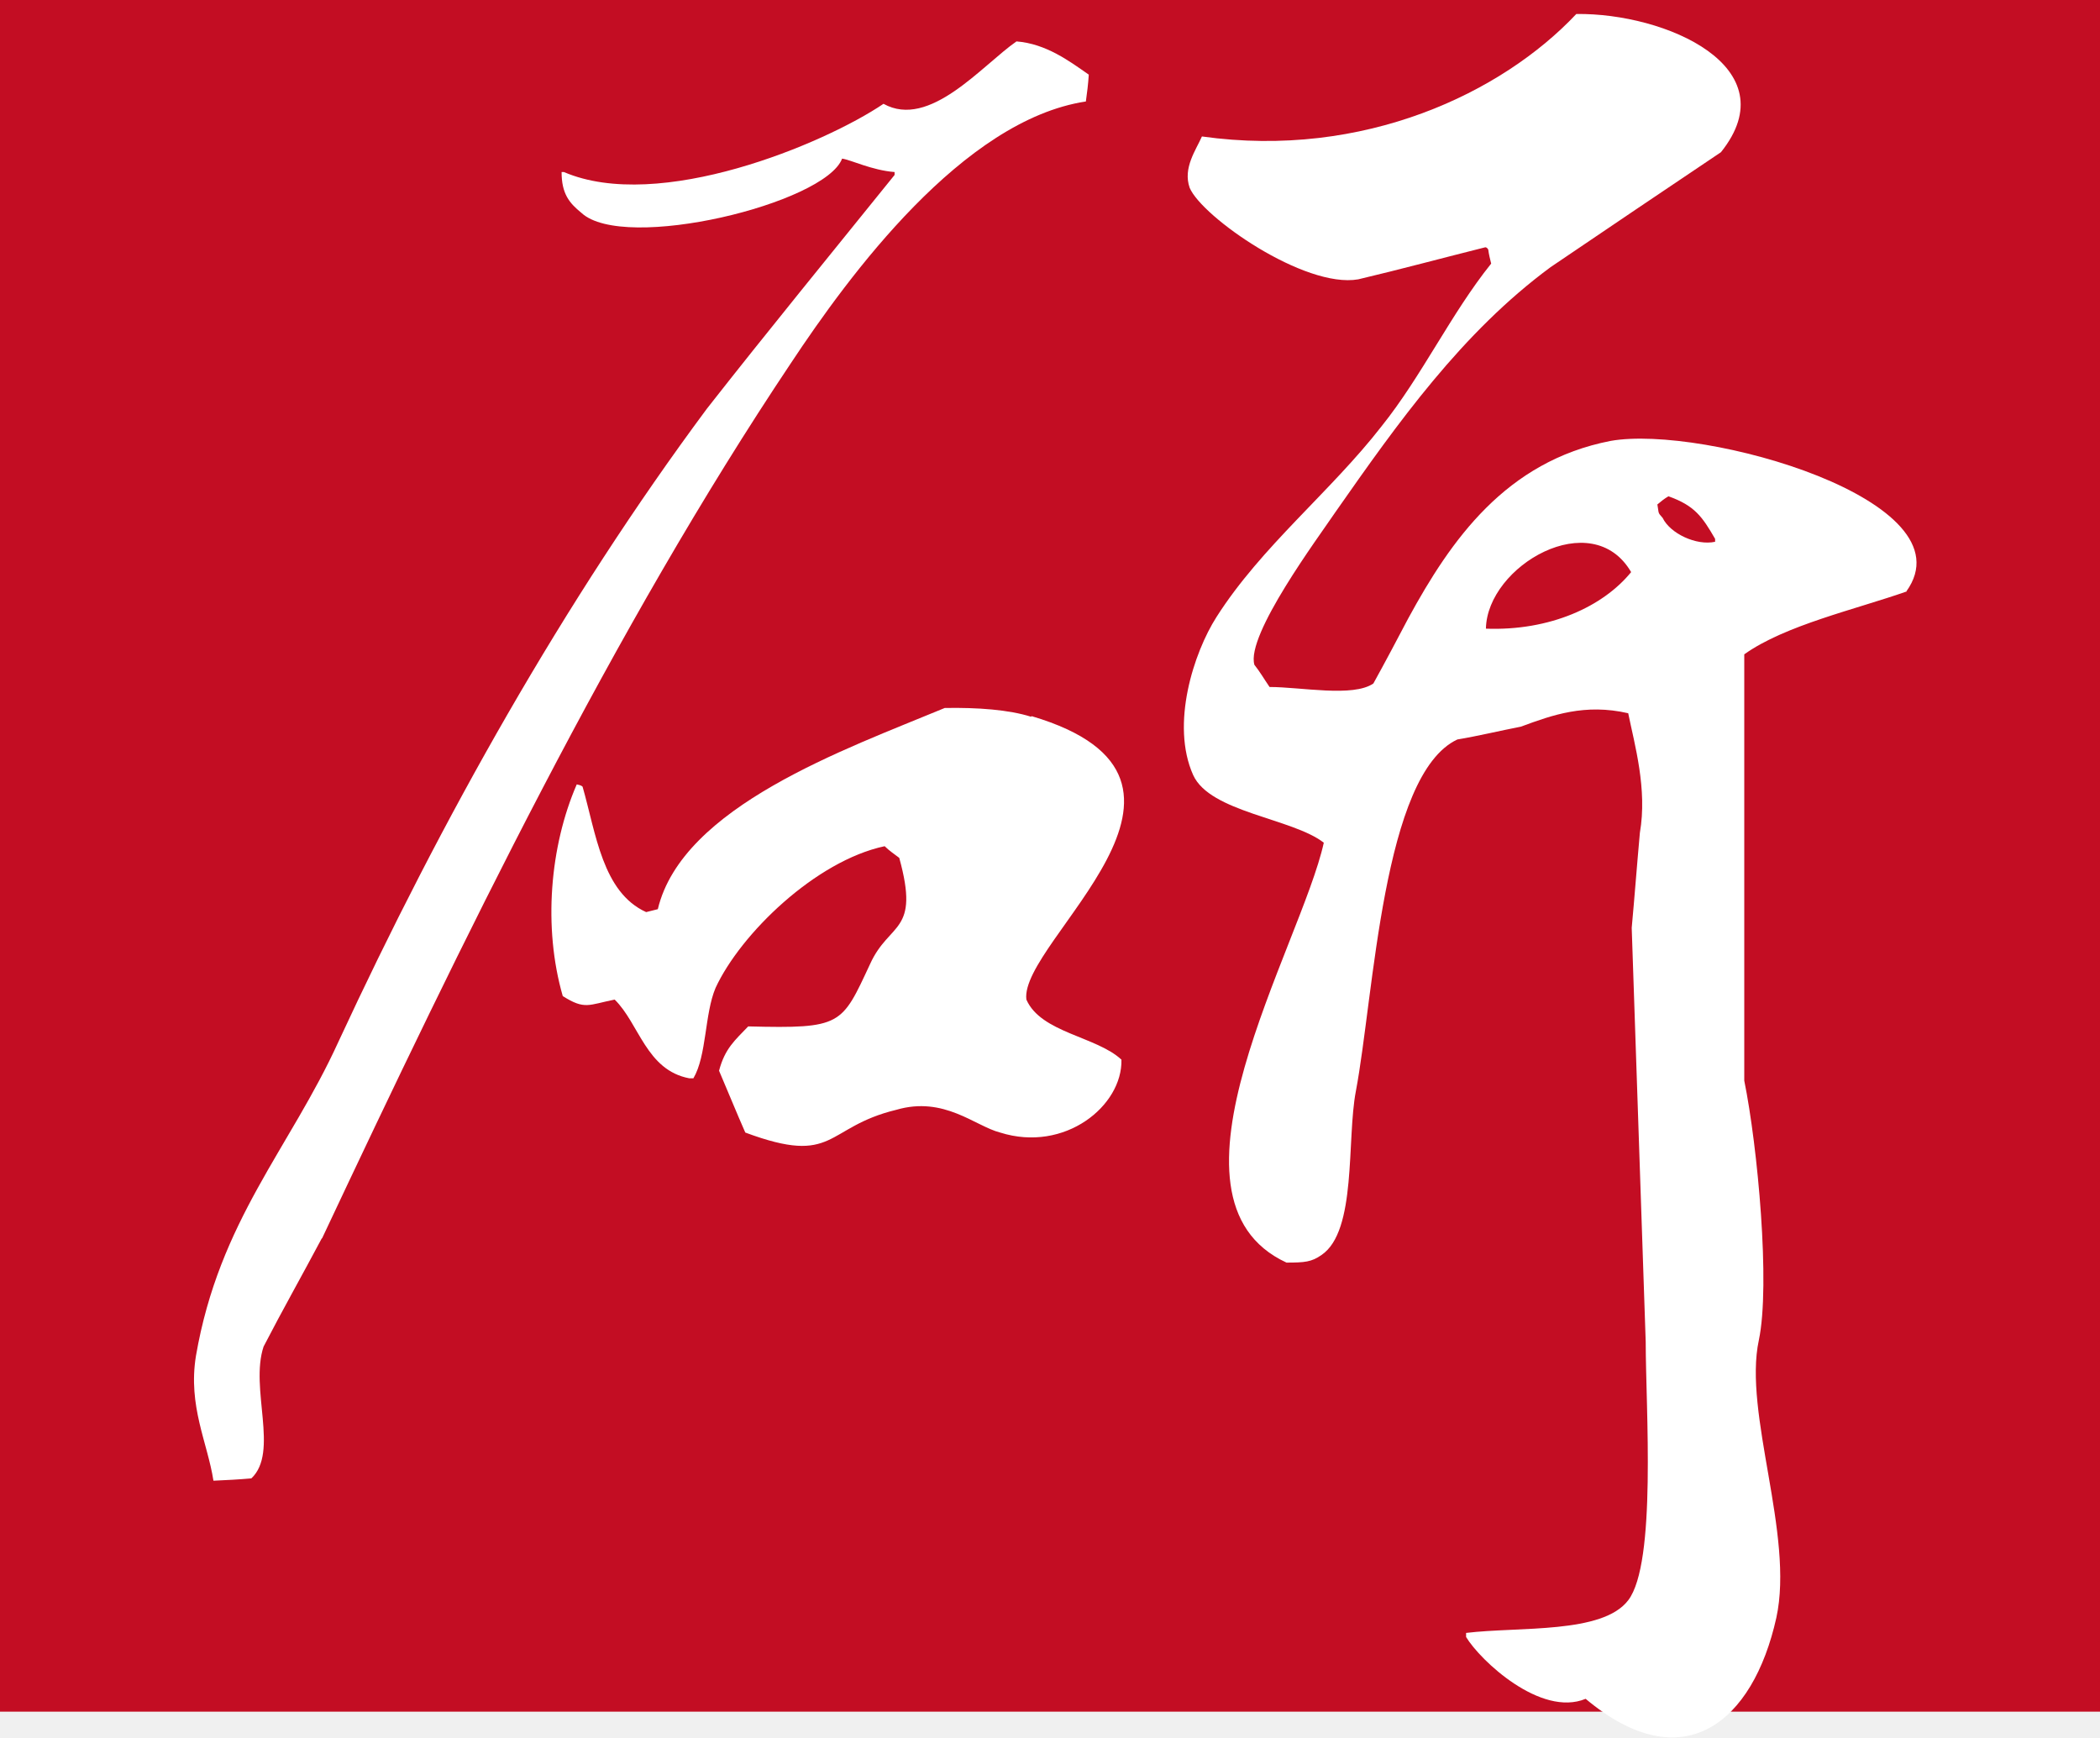
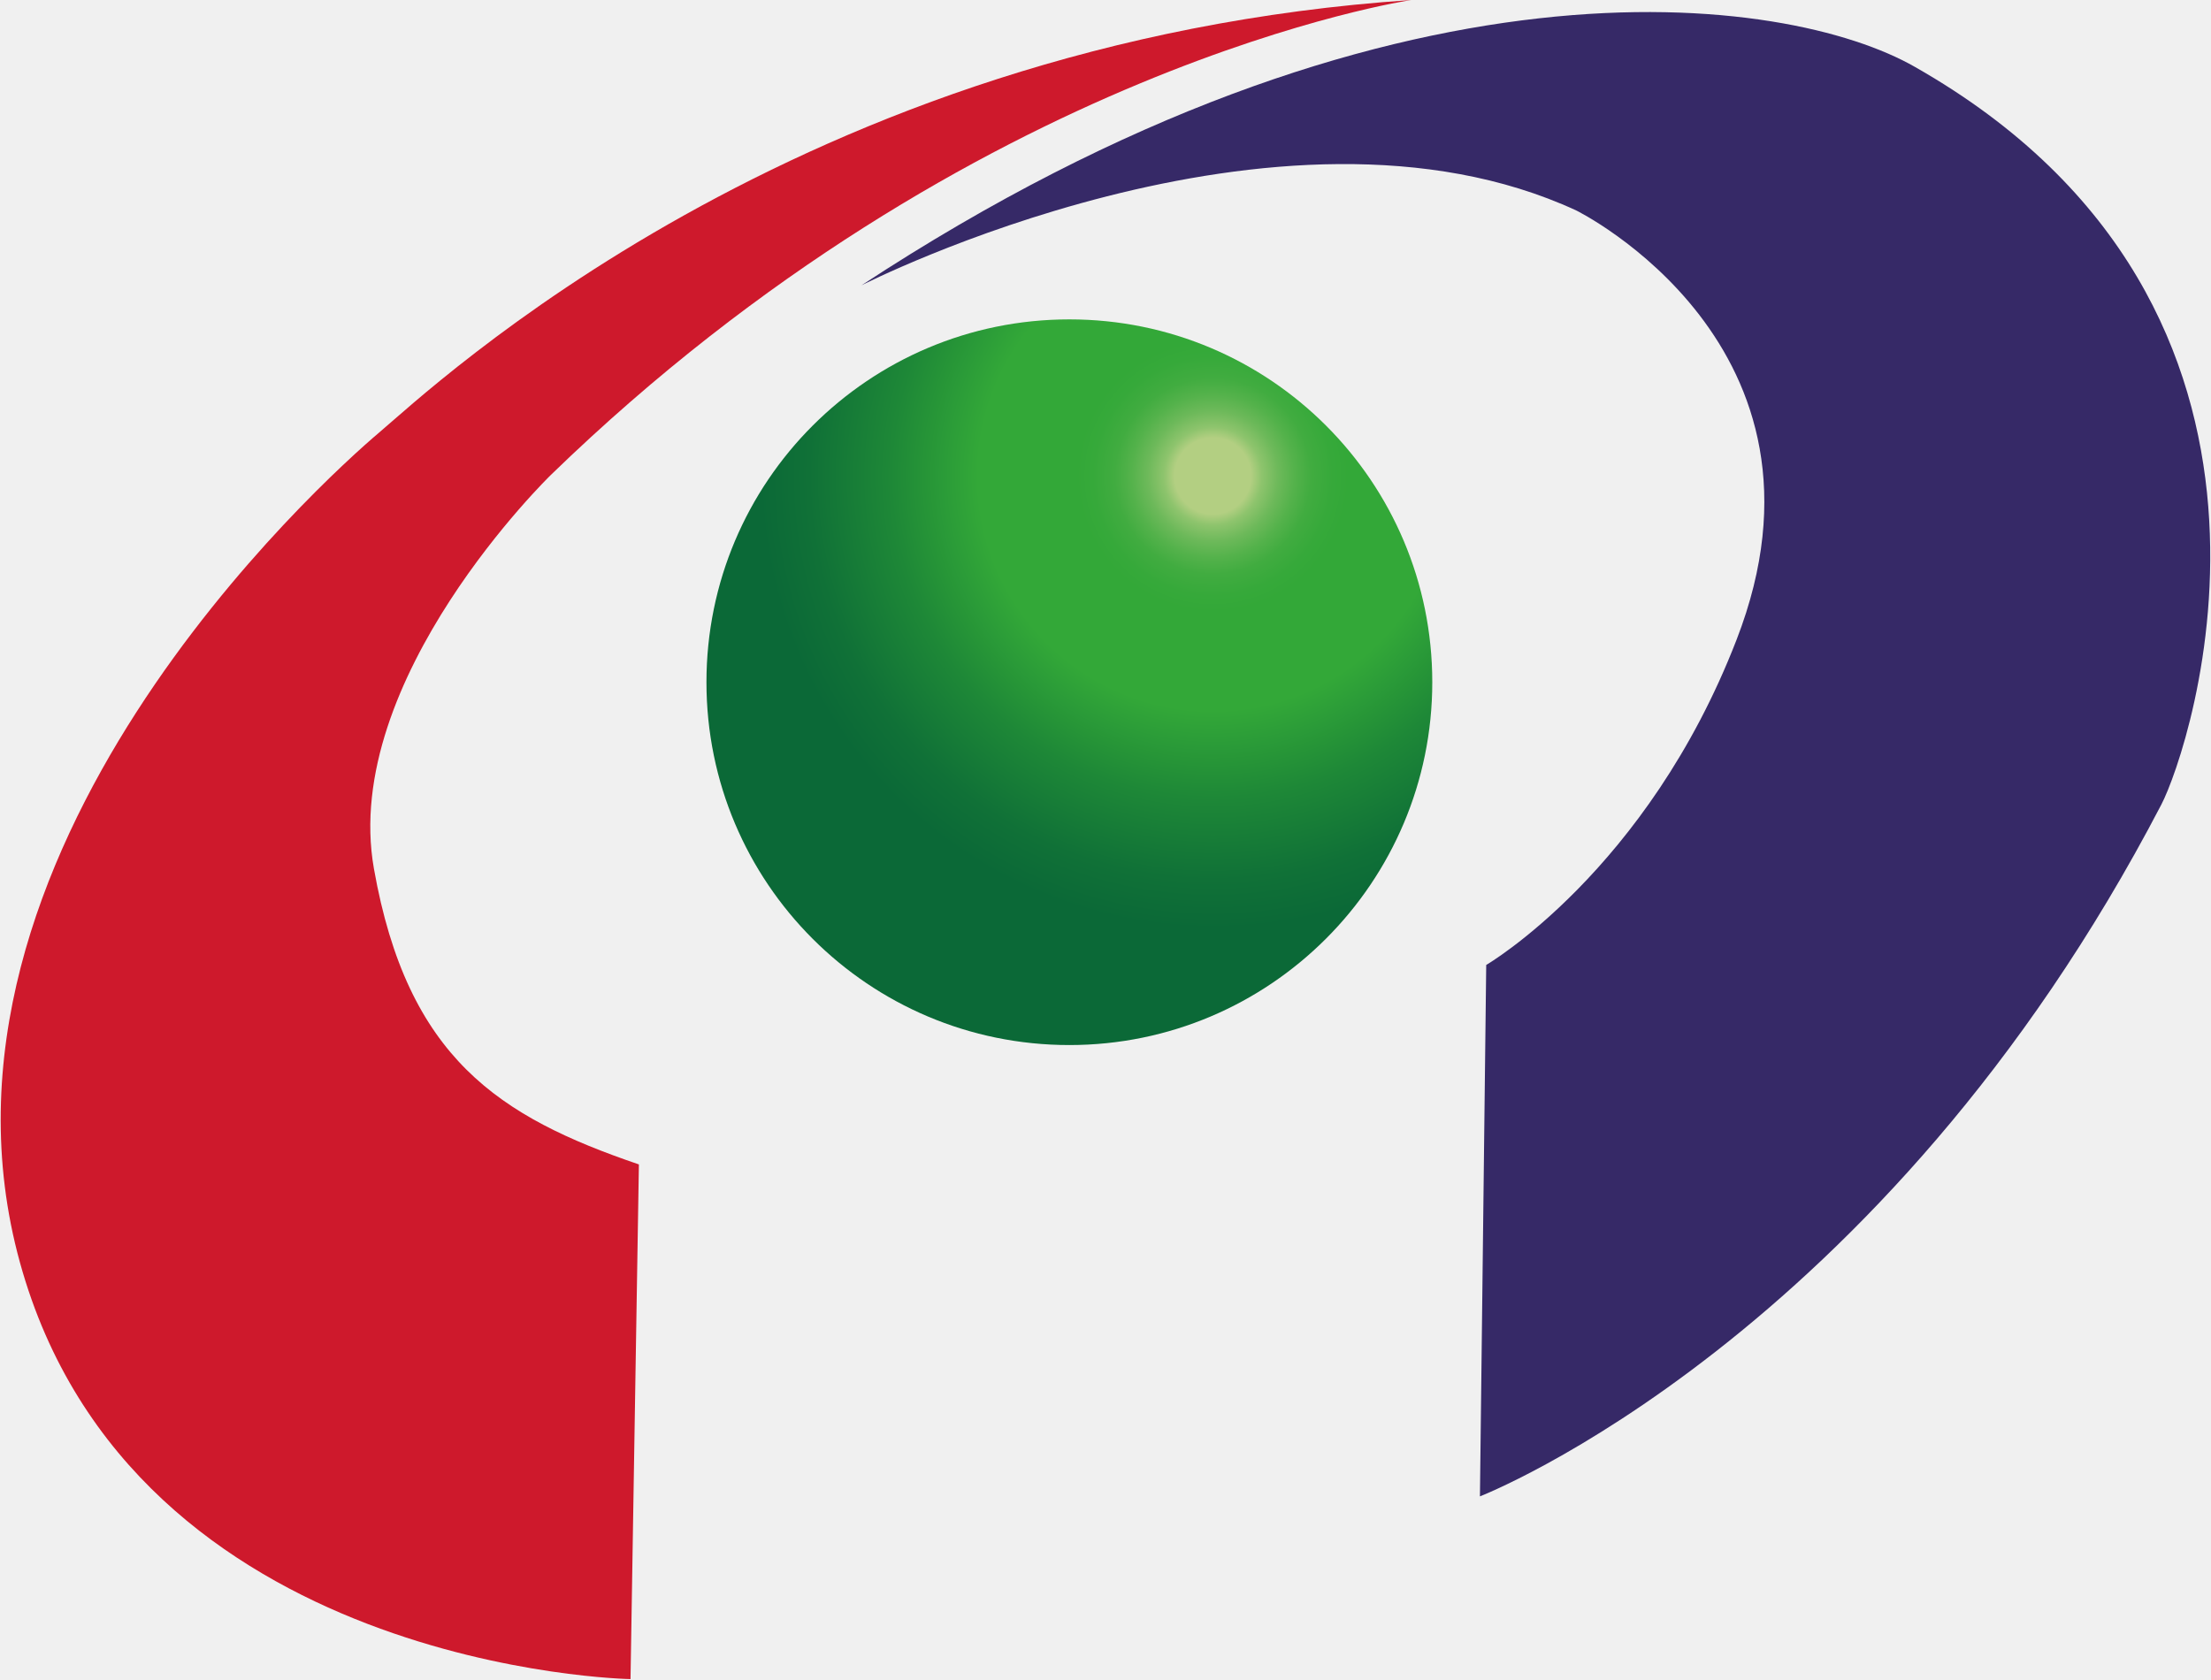
- <svg xmlns="http://www.w3.org/2000/svg" id="_圖層_2" data-name="圖層 2" viewBox="0 0 36.01 29.8">
+ <svg xmlns="http://www.w3.org/2000/svg" id="_圖層_2" data-name="圖層 2" viewBox="0 0 42.22 32.08">
  <defs>
    <style>
      .cls-1 {
-         fill: #fff;
-         fill-rule: evenodd;
+         fill: #ce192c;
      }

      .cls-2 {
-         fill: #c30d23;
+         fill: url(#radial-gradient);
+       }
+ 
+       .cls-3 {
+         fill: #362967;
      }
    </style>
+     <radialGradient id="radial-gradient" cx="23.16" cy="9.09" fx="23.16" fy="9.09" r="10.42" gradientUnits="userSpaceOnUse">
+       <stop offset=".07" stop-color="#b3cf82" />
+       <stop offset=".09" stop-color="#8ec46d" />
+       <stop offset=".12" stop-color="#6db95a" />
+       <stop offset=".15" stop-color="#54b24b" />
+       <stop offset=".18" stop-color="#41ac40" />
+       <stop offset=".22" stop-color="#36a93a" />
+       <stop offset=".25" stop-color="#33a838" />
+       <stop offset=".43" stop-color="#33a838" />
+       <stop offset=".59" stop-color="#1e8837" />
+       <stop offset=".74" stop-color="#107137" />
+       <stop offset=".83" stop-color="#0b6937" />
+     </radialGradient>
  </defs>
  <g id="text">
    <g>
-       <rect class="cls-2" width="36.01" height="29.35" />
-       <path class="cls-1" d="M29.41,9.29c-.32,.07-.77-.14-.9-.41-.09-.1-.06-.07-.09-.23,.06-.05,.12-.1,.19-.14,.45,.16,.58,.35,.8,.73v.05Zm-3.93,1.49c.02-1.08,1.82-2.12,2.49-.97-.48,.59-1.39,1.01-2.49,.97m7.21-.64c1.12-1.56-3.48-2.86-5.07-2.58-1.8,.35-2.74,1.7-3.47,3.04-.2,.38-.39,.74-.6,1.12-.35,.24-1.24,.06-1.78,.06-.09-.13-.17-.27-.26-.38-.15-.51,1.1-2.19,1.39-2.62,1.07-1.53,2.17-3.08,3.69-4.2,.96-.65,1.95-1.32,2.92-1.97,1.17-1.46-.95-2.39-2.48-2.37-1.27,1.35-3.64,2.49-6.42,2.1-.1,.23-.33,.54-.21,.88,.21,.5,1.97,1.73,2.89,1.57,.72-.17,1.46-.37,2.18-.55,.02,0,.04,.02,.05,.04,.01,.08,.03,.16,.05,.24-.69,.86-1.19,1.93-1.88,2.79-.87,1.12-2.06,2.06-2.83,3.27-.39,.61-.79,1.84-.4,2.71,.29,.64,1.7,.74,2.24,1.16-.39,1.77-3.02,6.1-.64,7.2,.31,0,.43-.01,.6-.13,.61-.41,.43-1.98,.59-2.81,.31-1.64,.46-5.43,1.74-6.03,.36-.06,.73-.15,1.09-.22,.54-.2,1.1-.4,1.84-.23,.11,.54,.33,1.3,.2,2.05-.05,.55-.09,1.09-.14,1.63,.08,2.38,.16,4.72,.24,7.1,0,1.13,.19,3.79-.3,4.43-.44,.58-1.87,.45-2.78,.56v.07c.24,.4,1.28,1.38,2.05,1.06,1.67,1.4,2.87,.41,3.27-1.39,.31-1.42-.57-3.51-.3-4.76,.2-.95-.02-3.32-.25-4.45v-7.31c.7-.5,1.91-.77,2.79-1.08" />
-       <path class="cls-1" d="M5.52,21.24c2.41-5.12,4.99-10.45,8.04-15.01,1-1.51,2.95-4.17,5.06-4.49,.02-.14,.04-.3,.05-.46-.33-.23-.73-.53-1.24-.57-.59,.41-1.49,1.51-2.28,1.07-1.02,.69-3.85,1.87-5.48,1.17h-.04c0,.37,.13,.53,.34,.7,.73,.68,4.18-.16,4.47-.93,.15,.02,.51,.2,.9,.23v.05c-1.08,1.34-2.17,2.67-3.22,4.01-2.45,3.3-4.54,7.02-6.32,10.86-.83,1.82-2.04,3.06-2.44,5.38-.14,.86,.2,1.49,.3,2.14,.22-.01,.43-.02,.65-.04,.48-.45-.03-1.54,.21-2.26,.32-.62,.66-1.22,1-1.86" />
-       <path class="cls-1" d="M17.68,12.29c-.38-.12-.91-.16-1.48-.15-1.71,.71-4.5,1.69-4.92,3.45-.07,.02-.13,.03-.2,.05-.75-.34-.86-1.35-1.09-2.15-.03-.03-.07-.03-.1-.04-.46,1.06-.58,2.45-.24,3.63,.38,.24,.44,.15,.89,.06,.42,.41,.54,1.21,1.28,1.35h.07c.23-.39,.19-1.1,.38-1.55,.43-.93,1.72-2.18,2.9-2.43,.08,.08,.16,.13,.25,.2,.36,1.3-.17,1.09-.5,1.82-.49,1.05-.48,1.11-2.09,1.07-.23,.24-.4,.38-.5,.76,.15,.35,.3,.72,.45,1.06,1.56,.58,1.35-.09,2.59-.39,.82-.24,1.35,.28,1.78,.39,1.11,.35,2.1-.46,2.08-1.25-.43-.4-1.38-.46-1.63-1.03-.13-1,3.77-3.77,.09-4.86" />
+       <path class="cls-1" d="M26.95,0S18.6,1.23,10.52,9.07c0,0-4.02,3.9-3.38,7.52,.64,3.62,2.39,4.74,5.06,5.65l-.16,9.83s-9.51-.16-11.66-7.96c-2.15-7.8,5.81-14.96,6.85-15.84C8.25,7.41,15.21,.79,26.95,0Z" />
+       <path class="cls-3" d="M16.45,5.45s7.96-4.06,13.65-1.43c0,0,5.24,2.58,3.06,8.2-1.71,4.42-4.78,6.21-4.78,6.21l-.12,10.15s7.68-2.98,13.01-13.21c.54-1.03,3.42-9.47-4.7-14.09C34.13-.12,26.56-1.19,16.45,5.45Z" />
+       <path class="cls-2" d="M27.35,13.03c0,3.82-3.1,6.93-6.93,6.93s-6.93-3.1-6.93-6.93,3.1-6.93,6.93-6.93,6.93,3.1,6.93,6.93Z" />
    </g>
  </g>
</svg>
